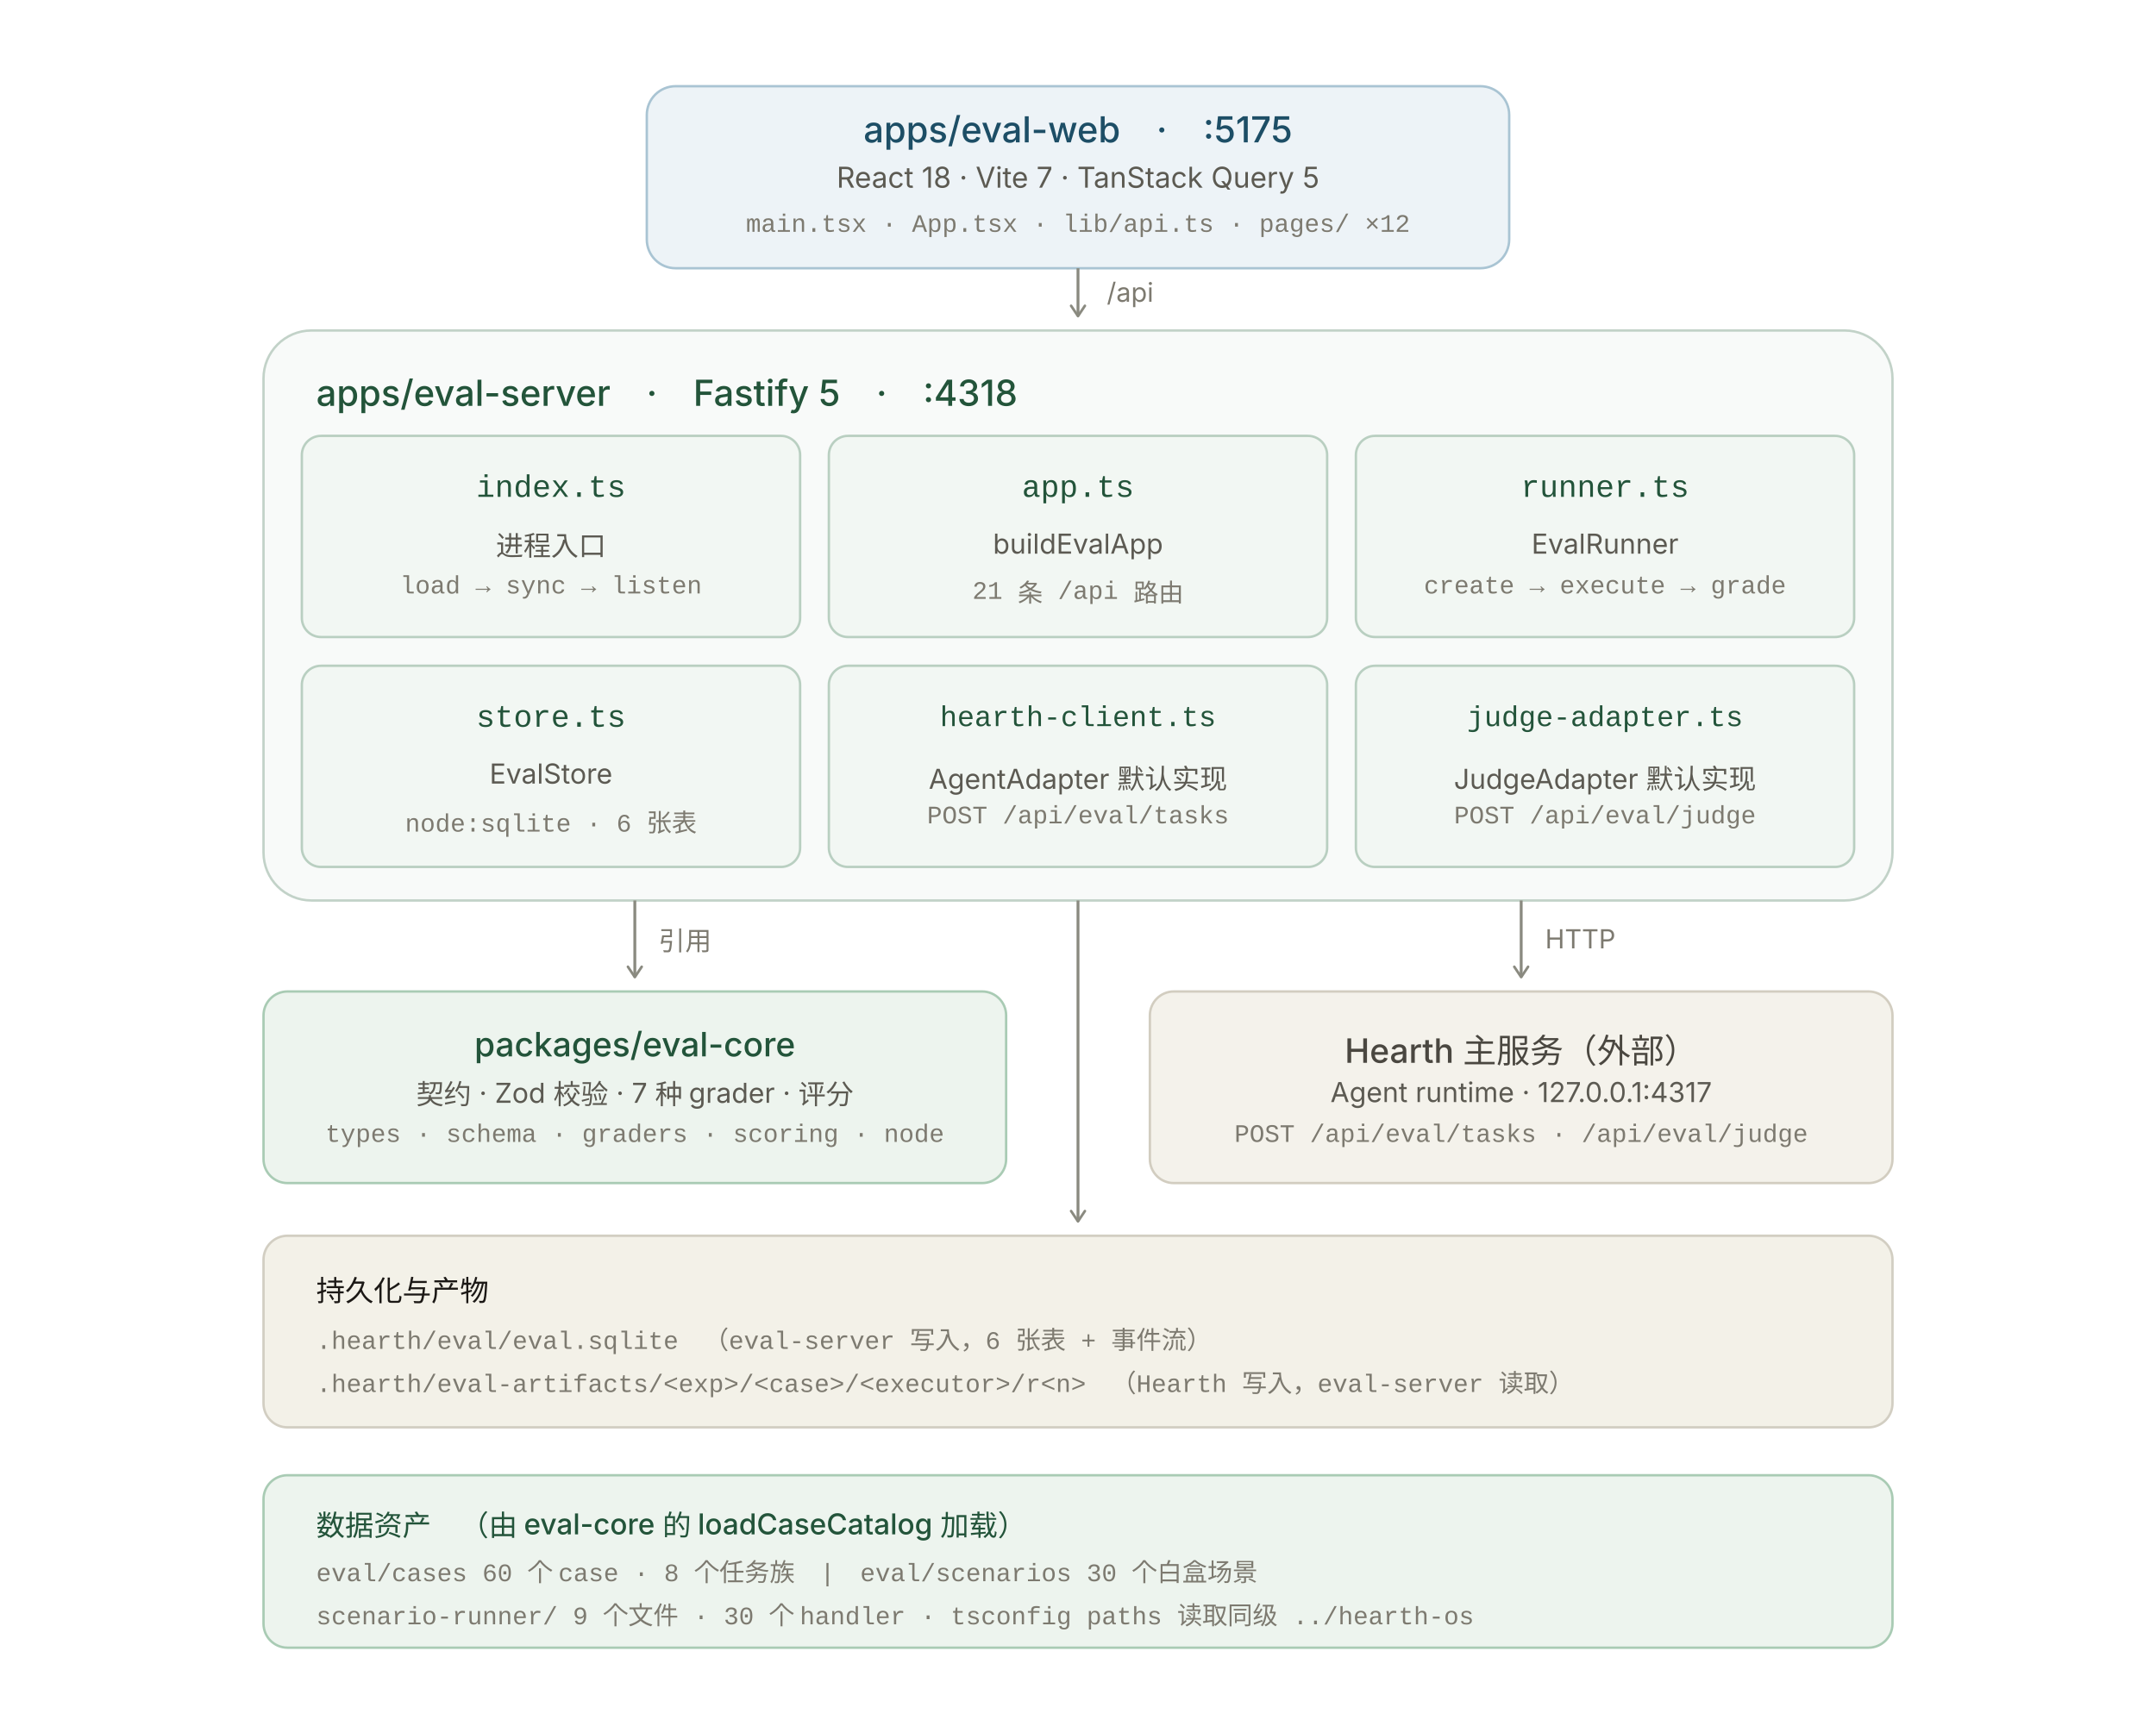
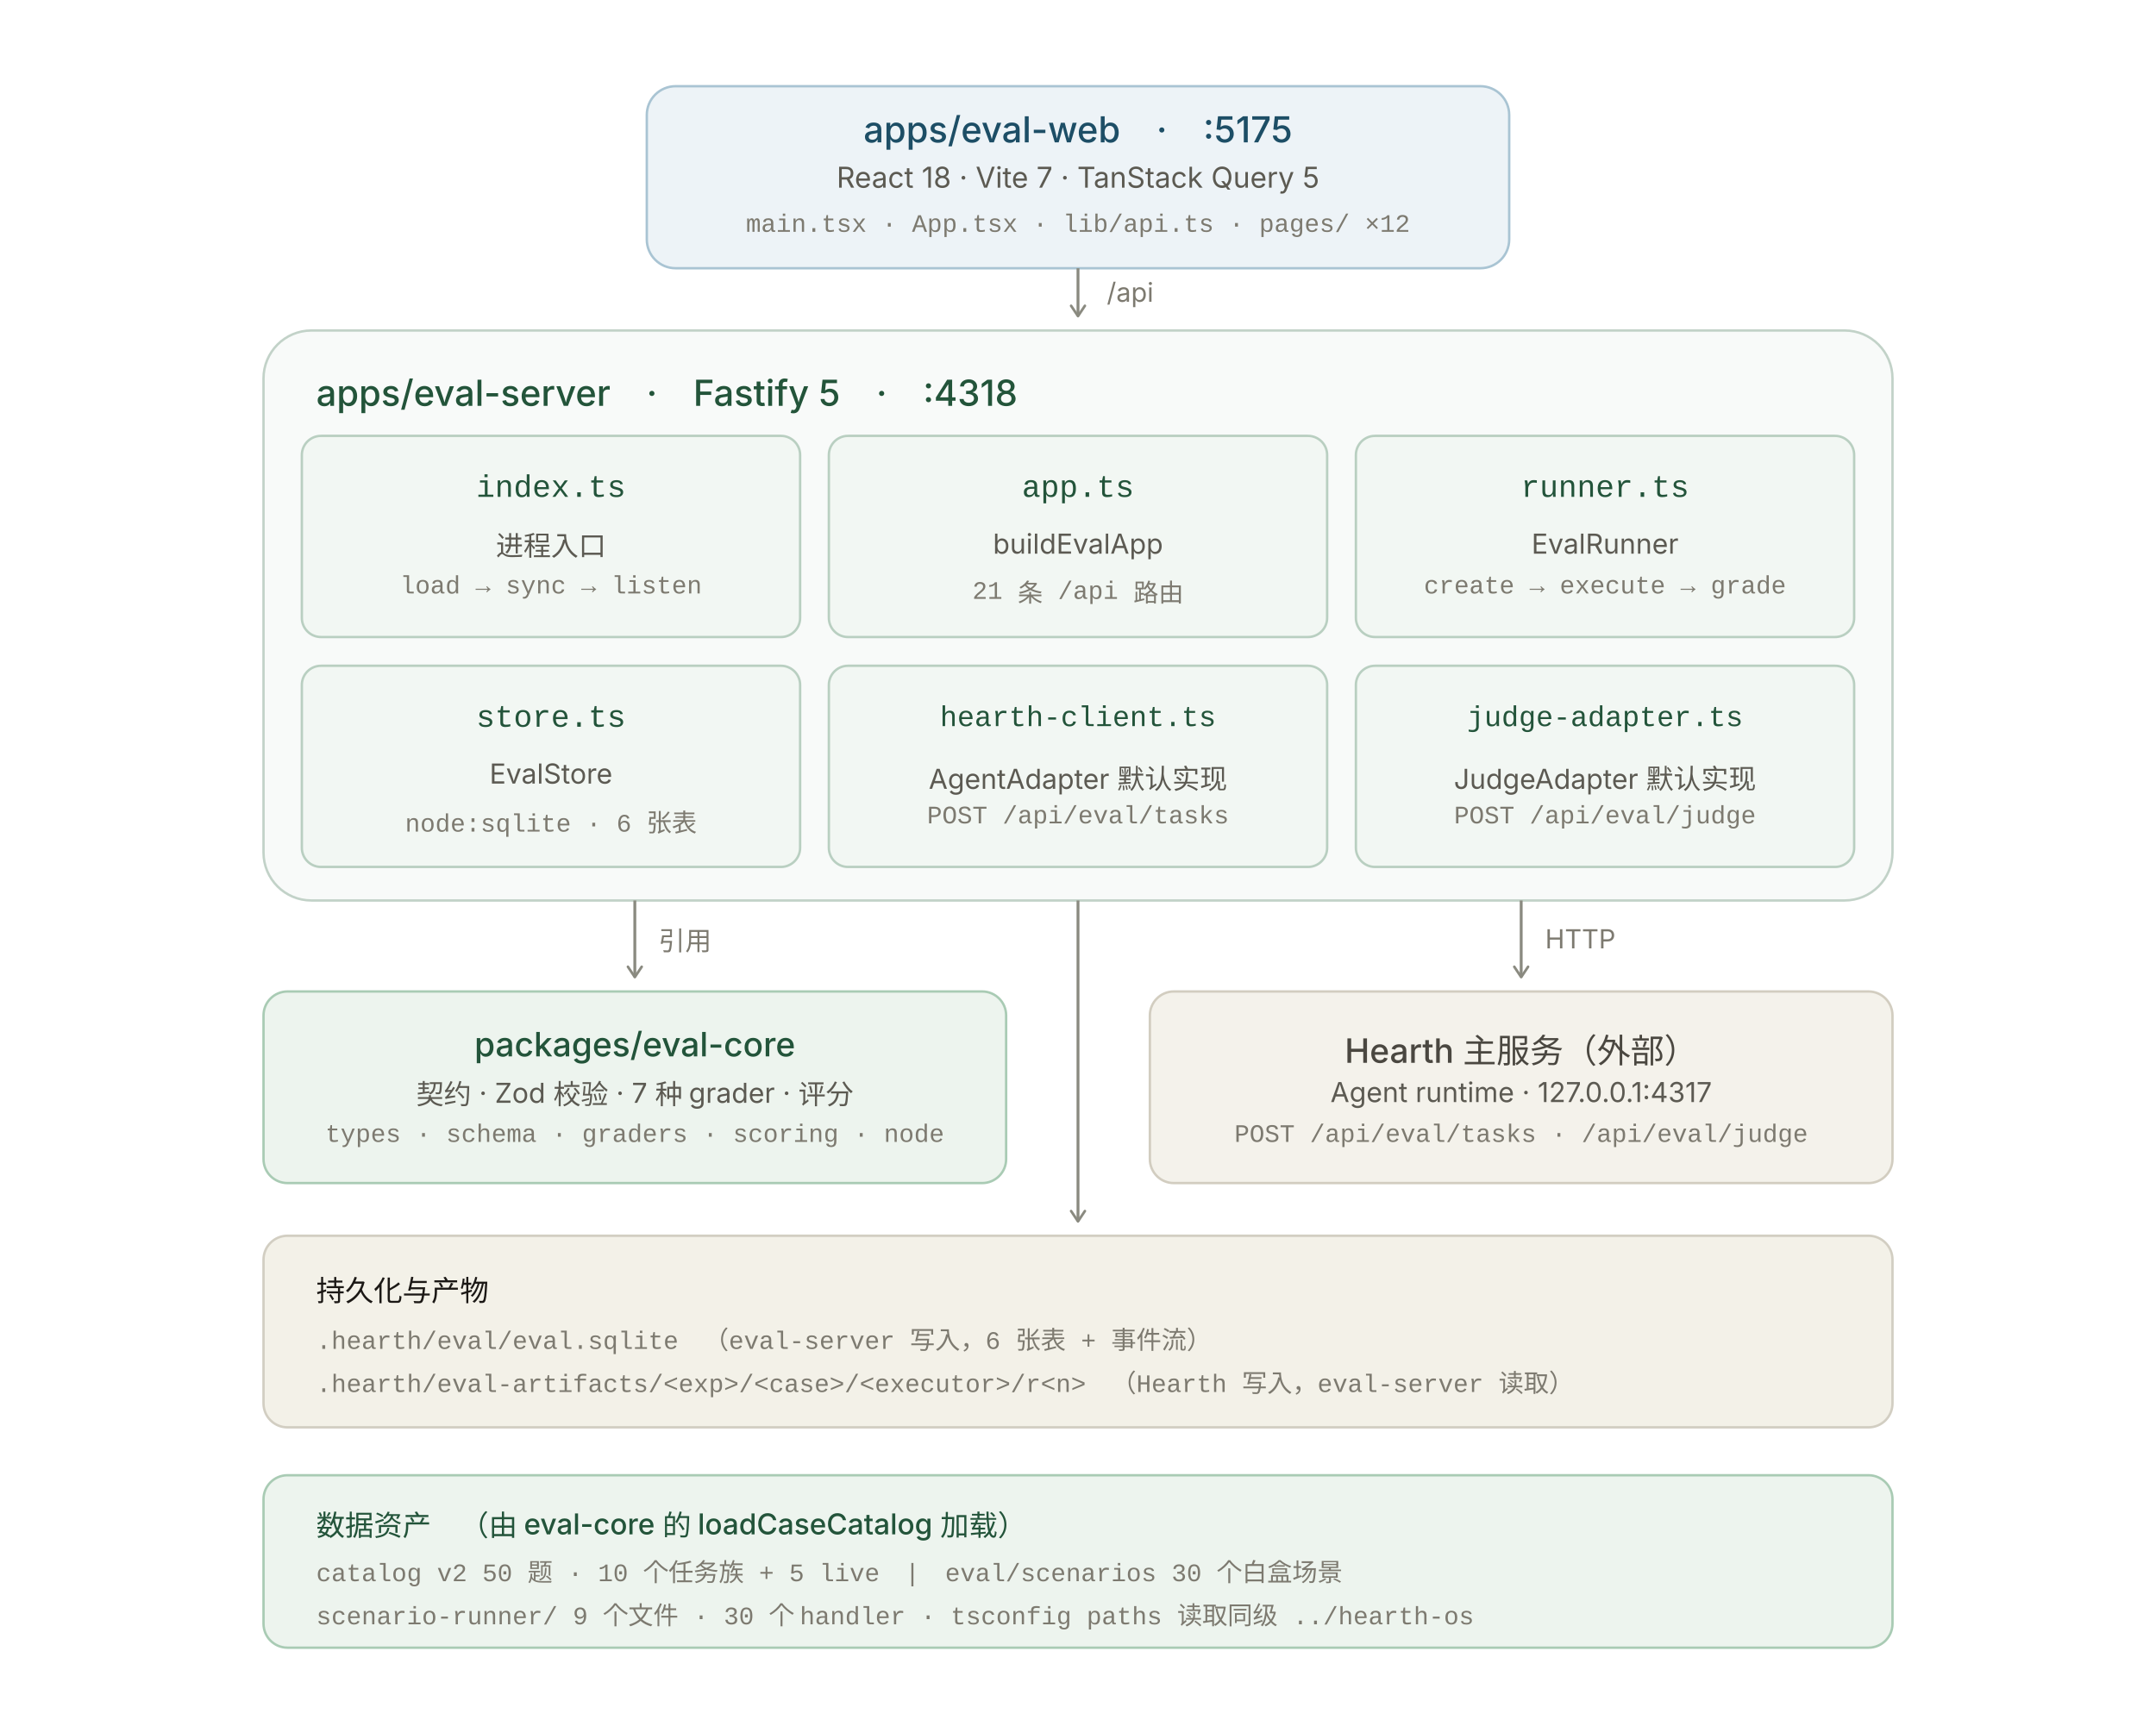
<svg xmlns="http://www.w3.org/2000/svg" viewBox="0 0 900 718" width="900" height="718" role="img" aria-labelledby="archTitle archDesc">
  <defs>
    <marker id="ar" viewBox="0 0 10 10" refX="8" refY="5" markerWidth="6" markerHeight="6" orient="auto-start-reverse">
      <path d="M2 1L8 5L2 9" fill="none" stroke="#8A8A80" stroke-width="1.5" stroke-linecap="round" stroke-linejoin="round" />
    </marker>
  </defs>
  <rect x="270" y="36" width="360" height="76" rx="12" fill="#EDF3F7" stroke="#A9C4D3" stroke-width="1" />
  <text x="450" y="54" text-anchor="middle" dominant-baseline="central" style="font-family:-apple-system,BlinkMacSystemFont,'Segoe UI','PingFang SC','Microsoft YaHei',sans-serif;font-size:15px;font-weight:500;fill:#1D4E66">apps/eval-web　·　:5175</text>
  <text x="450" y="74" text-anchor="middle" dominant-baseline="central" style="font-family:-apple-system,BlinkMacSystemFont,'Segoe UI','PingFang SC','Microsoft YaHei',sans-serif;font-size:12px;fill:#5C5A52">React 18 · Vite 7 · TanStack Query 5</text>
  <text x="450" y="94" text-anchor="middle" dominant-baseline="central" style="font-family:'SFMono-Regular',Consolas,'Liberation Mono',Menlo,monospace;font-size:10.5px;fill:#7D7A70">main.tsx · App.tsx · lib/api.ts · pages/ ×12</text>
  <path d="M450 112L450 132" fill="none" stroke="#8A8A80" stroke-width="1.2" marker-end="url(#ar)" />
  <text x="462" y="122" dominant-baseline="central" style="font-family:-apple-system,BlinkMacSystemFont,'Segoe UI','PingFang SC','Microsoft YaHei',sans-serif;font-size:11px;fill:#7D7A70">/api</text>
  <rect x="110" y="138" width="680" height="238" rx="20" fill="#F8FAF9" stroke="#C2D2C8" stroke-width="1" />
  <text x="132" y="164" dominant-baseline="central" style="font-family:-apple-system,BlinkMacSystemFont,'Segoe UI','PingFang SC','Microsoft YaHei',sans-serif;font-size:15px;font-weight:500;fill:#23543A">apps/eval-server　·　Fastify 5　·　:4318</text>
  <rect x="126" y="182" width="208" height="84" rx="8" fill="#F2F7F3" stroke="#B9CFC1" stroke-width="1" />
  <text x="230" y="204" text-anchor="middle" dominant-baseline="central" style="font-family:'SFMono-Regular',Consolas,'Liberation Mono',Menlo,monospace;font-size:13px;font-weight:500;fill:#23543A">index.ts</text>
  <text x="230" y="227" text-anchor="middle" dominant-baseline="central" style="font-family:-apple-system,BlinkMacSystemFont,'Segoe UI','PingFang SC','Microsoft YaHei',sans-serif;font-size:11.5px;fill:#5C5A52">进程入口</text>
  <text x="230" y="245" text-anchor="middle" dominant-baseline="central" style="font-family:'SFMono-Regular',Consolas,'Liberation Mono',Menlo,monospace;font-size:10.5px;fill:#7D7A70">load → sync → listen</text>
  <rect x="346" y="182" width="208" height="84" rx="8" fill="#F2F7F3" stroke="#B9CFC1" stroke-width="1" />
  <text x="450" y="204" text-anchor="middle" dominant-baseline="central" style="font-family:'SFMono-Regular',Consolas,'Liberation Mono',Menlo,monospace;font-size:13px;font-weight:500;fill:#23543A">app.ts</text>
  <text x="450" y="227" text-anchor="middle" dominant-baseline="central" style="font-family:-apple-system,BlinkMacSystemFont,'Segoe UI','PingFang SC','Microsoft YaHei',sans-serif;font-size:11.5px;fill:#5C5A52">buildEvalApp</text>
  <text x="450" y="245" text-anchor="middle" dominant-baseline="central" style="font-family:'SFMono-Regular',Consolas,'Liberation Mono',Menlo,monospace;font-size:10.5px;fill:#7D7A70">21 条 /api 路由</text>
  <rect x="566" y="182" width="208" height="84" rx="8" fill="#F2F7F3" stroke="#B9CFC1" stroke-width="1" />
  <text x="670" y="204" text-anchor="middle" dominant-baseline="central" style="font-family:'SFMono-Regular',Consolas,'Liberation Mono',Menlo,monospace;font-size:13px;font-weight:500;fill:#23543A">runner.ts</text>
  <text x="670" y="227" text-anchor="middle" dominant-baseline="central" style="font-family:-apple-system,BlinkMacSystemFont,'Segoe UI','PingFang SC','Microsoft YaHei',sans-serif;font-size:11.5px;fill:#5C5A52">EvalRunner</text>
  <text x="670" y="245" text-anchor="middle" dominant-baseline="central" style="font-family:'SFMono-Regular',Consolas,'Liberation Mono',Menlo,monospace;font-size:10.5px;fill:#7D7A70">create → execute → grade</text>
  <rect x="126" y="278" width="208" height="84" rx="8" fill="#F2F7F3" stroke="#B9CFC1" stroke-width="1" />
  <text x="230" y="300" text-anchor="middle" dominant-baseline="central" style="font-family:'SFMono-Regular',Consolas,'Liberation Mono',Menlo,monospace;font-size:13px;font-weight:500;fill:#23543A">store.ts</text>
  <text x="230" y="323" text-anchor="middle" dominant-baseline="central" style="font-family:-apple-system,BlinkMacSystemFont,'Segoe UI','PingFang SC','Microsoft YaHei',sans-serif;font-size:11.5px;fill:#5C5A52">EvalStore</text>
  <text x="230" y="341" text-anchor="middle" dominant-baseline="central" style="font-family:'SFMono-Regular',Consolas,'Liberation Mono',Menlo,monospace;font-size:10.5px;fill:#7D7A70">node:sqlite · 6 张表</text>
  <rect x="346" y="278" width="208" height="84" rx="8" fill="#F2F7F3" stroke="#B9CFC1" stroke-width="1" />
  <text x="450" y="300" text-anchor="middle" dominant-baseline="central" style="font-family:'SFMono-Regular',Consolas,'Liberation Mono',Menlo,monospace;font-size:12px;font-weight:500;fill:#23543A">hearth-client.ts</text>
  <text x="450" y="323" text-anchor="middle" dominant-baseline="central" style="font-family:-apple-system,BlinkMacSystemFont,'Segoe UI','PingFang SC','Microsoft YaHei',sans-serif;font-size:11.5px;fill:#5C5A52">AgentAdapter 默认实现</text>
  <text x="450" y="341" text-anchor="middle" dominant-baseline="central" style="font-family:'SFMono-Regular',Consolas,'Liberation Mono',Menlo,monospace;font-size:10.5px;fill:#7D7A70">POST /api/eval/tasks</text>
  <rect x="566" y="278" width="208" height="84" rx="8" fill="#F2F7F3" stroke="#B9CFC1" stroke-width="1" />
  <text x="670" y="300" text-anchor="middle" dominant-baseline="central" style="font-family:'SFMono-Regular',Consolas,'Liberation Mono',Menlo,monospace;font-size:12px;font-weight:500;fill:#23543A">judge-adapter.ts</text>
  <text x="670" y="323" text-anchor="middle" dominant-baseline="central" style="font-family:-apple-system,BlinkMacSystemFont,'Segoe UI','PingFang SC','Microsoft YaHei',sans-serif;font-size:11.5px;fill:#5C5A52">JudgeAdapter 默认实现</text>
  <text x="670" y="341" text-anchor="middle" dominant-baseline="central" style="font-family:'SFMono-Regular',Consolas,'Liberation Mono',Menlo,monospace;font-size:10.5px;fill:#7D7A70">POST /api/eval/judge</text>
  <path d="M265 376L265 408" fill="none" stroke="#8A8A80" stroke-width="1.2" marker-end="url(#ar)" />
  <text x="275" y="392" dominant-baseline="central" style="font-family:-apple-system,BlinkMacSystemFont,'Segoe UI','PingFang SC','Microsoft YaHei',sans-serif;font-size:11px;fill:#7D7A70">引用</text>
  <path d="M635 376L635 408" fill="none" stroke="#8A8A80" stroke-width="1.2" marker-end="url(#ar)" />
  <text x="645" y="392" dominant-baseline="central" style="font-family:-apple-system,BlinkMacSystemFont,'Segoe UI','PingFang SC','Microsoft YaHei',sans-serif;font-size:11px;fill:#7D7A70">HTTP</text>
  <path d="M450 376L450 510" fill="none" stroke="#8A8A80" stroke-width="1.2" marker-end="url(#ar)" />
  <rect x="110" y="414" width="310" height="80" rx="10" fill="#EDF4EE" stroke="#A9CBB4" stroke-width="1" />
  <text x="265" y="436" text-anchor="middle" dominant-baseline="central" style="font-family:-apple-system,BlinkMacSystemFont,'Segoe UI','PingFang SC','Microsoft YaHei',sans-serif;font-size:14px;font-weight:500;fill:#23543A">packages/eval-core</text>
  <text x="265" y="456" text-anchor="middle" dominant-baseline="central" style="font-family:-apple-system,BlinkMacSystemFont,'Segoe UI','PingFang SC','Microsoft YaHei',sans-serif;font-size:11.5px;fill:#5C5A52">契约 · Zod 校验 · 7 种 grader · 评分</text>
  <text x="265" y="474" text-anchor="middle" dominant-baseline="central" style="font-family:'SFMono-Regular',Consolas,'Liberation Mono',Menlo,monospace;font-size:10.5px;fill:#7D7A70">types · schema · graders · scoring · node</text>
  <rect x="480" y="414" width="310" height="80" rx="10" fill="#F4F2EB" stroke="#D2CDC0" stroke-width="1" />
  <text x="635" y="436" text-anchor="middle" dominant-baseline="central" style="font-family:-apple-system,BlinkMacSystemFont,'Segoe UI','PingFang SC','Microsoft YaHei',sans-serif;font-size:14px;font-weight:500;fill:#4A4740">Hearth 主服务（外部）</text>
  <text x="635" y="456" text-anchor="middle" dominant-baseline="central" style="font-family:-apple-system,BlinkMacSystemFont,'Segoe UI','PingFang SC','Microsoft YaHei',sans-serif;font-size:11.5px;fill:#5C5A52">Agent runtime · 127.0.0.1:4317</text>
  <text x="635" y="474" text-anchor="middle" dominant-baseline="central" style="font-family:'SFMono-Regular',Consolas,'Liberation Mono',Menlo,monospace;font-size:10.5px;fill:#7D7A70">POST /api/eval/tasks · /api/eval/judge</text>
  <rect x="110" y="516" width="680" height="80" rx="10" fill="#F3F1E8" stroke="#D2CEC2" stroke-width="1" />
  <text x="132" y="538" dominant-baseline="central" style="font-family:-apple-system,BlinkMacSystemFont,'Segoe UI','PingFang SC','Microsoft YaHei',sans-serif;font-size:12px;font-weight:500;fill:#1B1815">持久化与产物</text>
  <text x="132" y="557" dominant-baseline="central" style="font-family:'SFMono-Regular',Consolas,'Liberation Mono',Menlo,monospace;font-size:10.5px;fill:#7D7A70">.hearth/eval/eval.sqlite　（eval-server 写入，6 张表 + 事件流）</text>
  <text x="132" y="575" dominant-baseline="central" style="font-family:'SFMono-Regular',Consolas,'Liberation Mono',Menlo,monospace;font-size:10.5px;fill:#7D7A70">.hearth/eval-artifacts/&lt;exp&gt;/&lt;case&gt;/&lt;executor&gt;/r&lt;n&gt;　（Hearth 写入，eval-server 读取）</text>
  <rect x="110" y="616" width="680" height="72" rx="10" fill="#EDF4EE" stroke="#A9CBB4" stroke-width="1" />
  <text x="132" y="636" dominant-baseline="central" style="font-family:-apple-system,BlinkMacSystemFont,'Segoe UI','PingFang SC','Microsoft YaHei',sans-serif;font-size:12px;font-weight:500;fill:#23543A">数据资产　（由 eval-core 的 loadCaseCatalog 加载）</text>
-   <text x="132" y="654" dominant-baseline="central" style="font-family:'SFMono-Regular',Consolas,'Liberation Mono',Menlo,monospace;font-size:10.5px;fill:#7D7A70">eval/cases 60 个 case · 8 个任务族　|　eval/scenarios 30 个白盒场景</text>
+   <text x="132" y="654" dominant-baseline="central" style="font-family:'SFMono-Regular',Consolas,'Liberation Mono',Menlo,monospace;font-size:10.5px;fill:#7D7A70">catalog v2 50 题 · 10 个任务族 + 5 live　|　eval/scenarios 30 个白盒场景</text>
  <text x="132" y="672" dominant-baseline="central" style="font-family:'SFMono-Regular',Consolas,'Liberation Mono',Menlo,monospace;font-size:10.5px;fill:#7D7A70">scenario-runner/ 9 个文件 · 30 个 handler · tsconfig paths 读取同级 ../hearth-os</text>
</svg>
